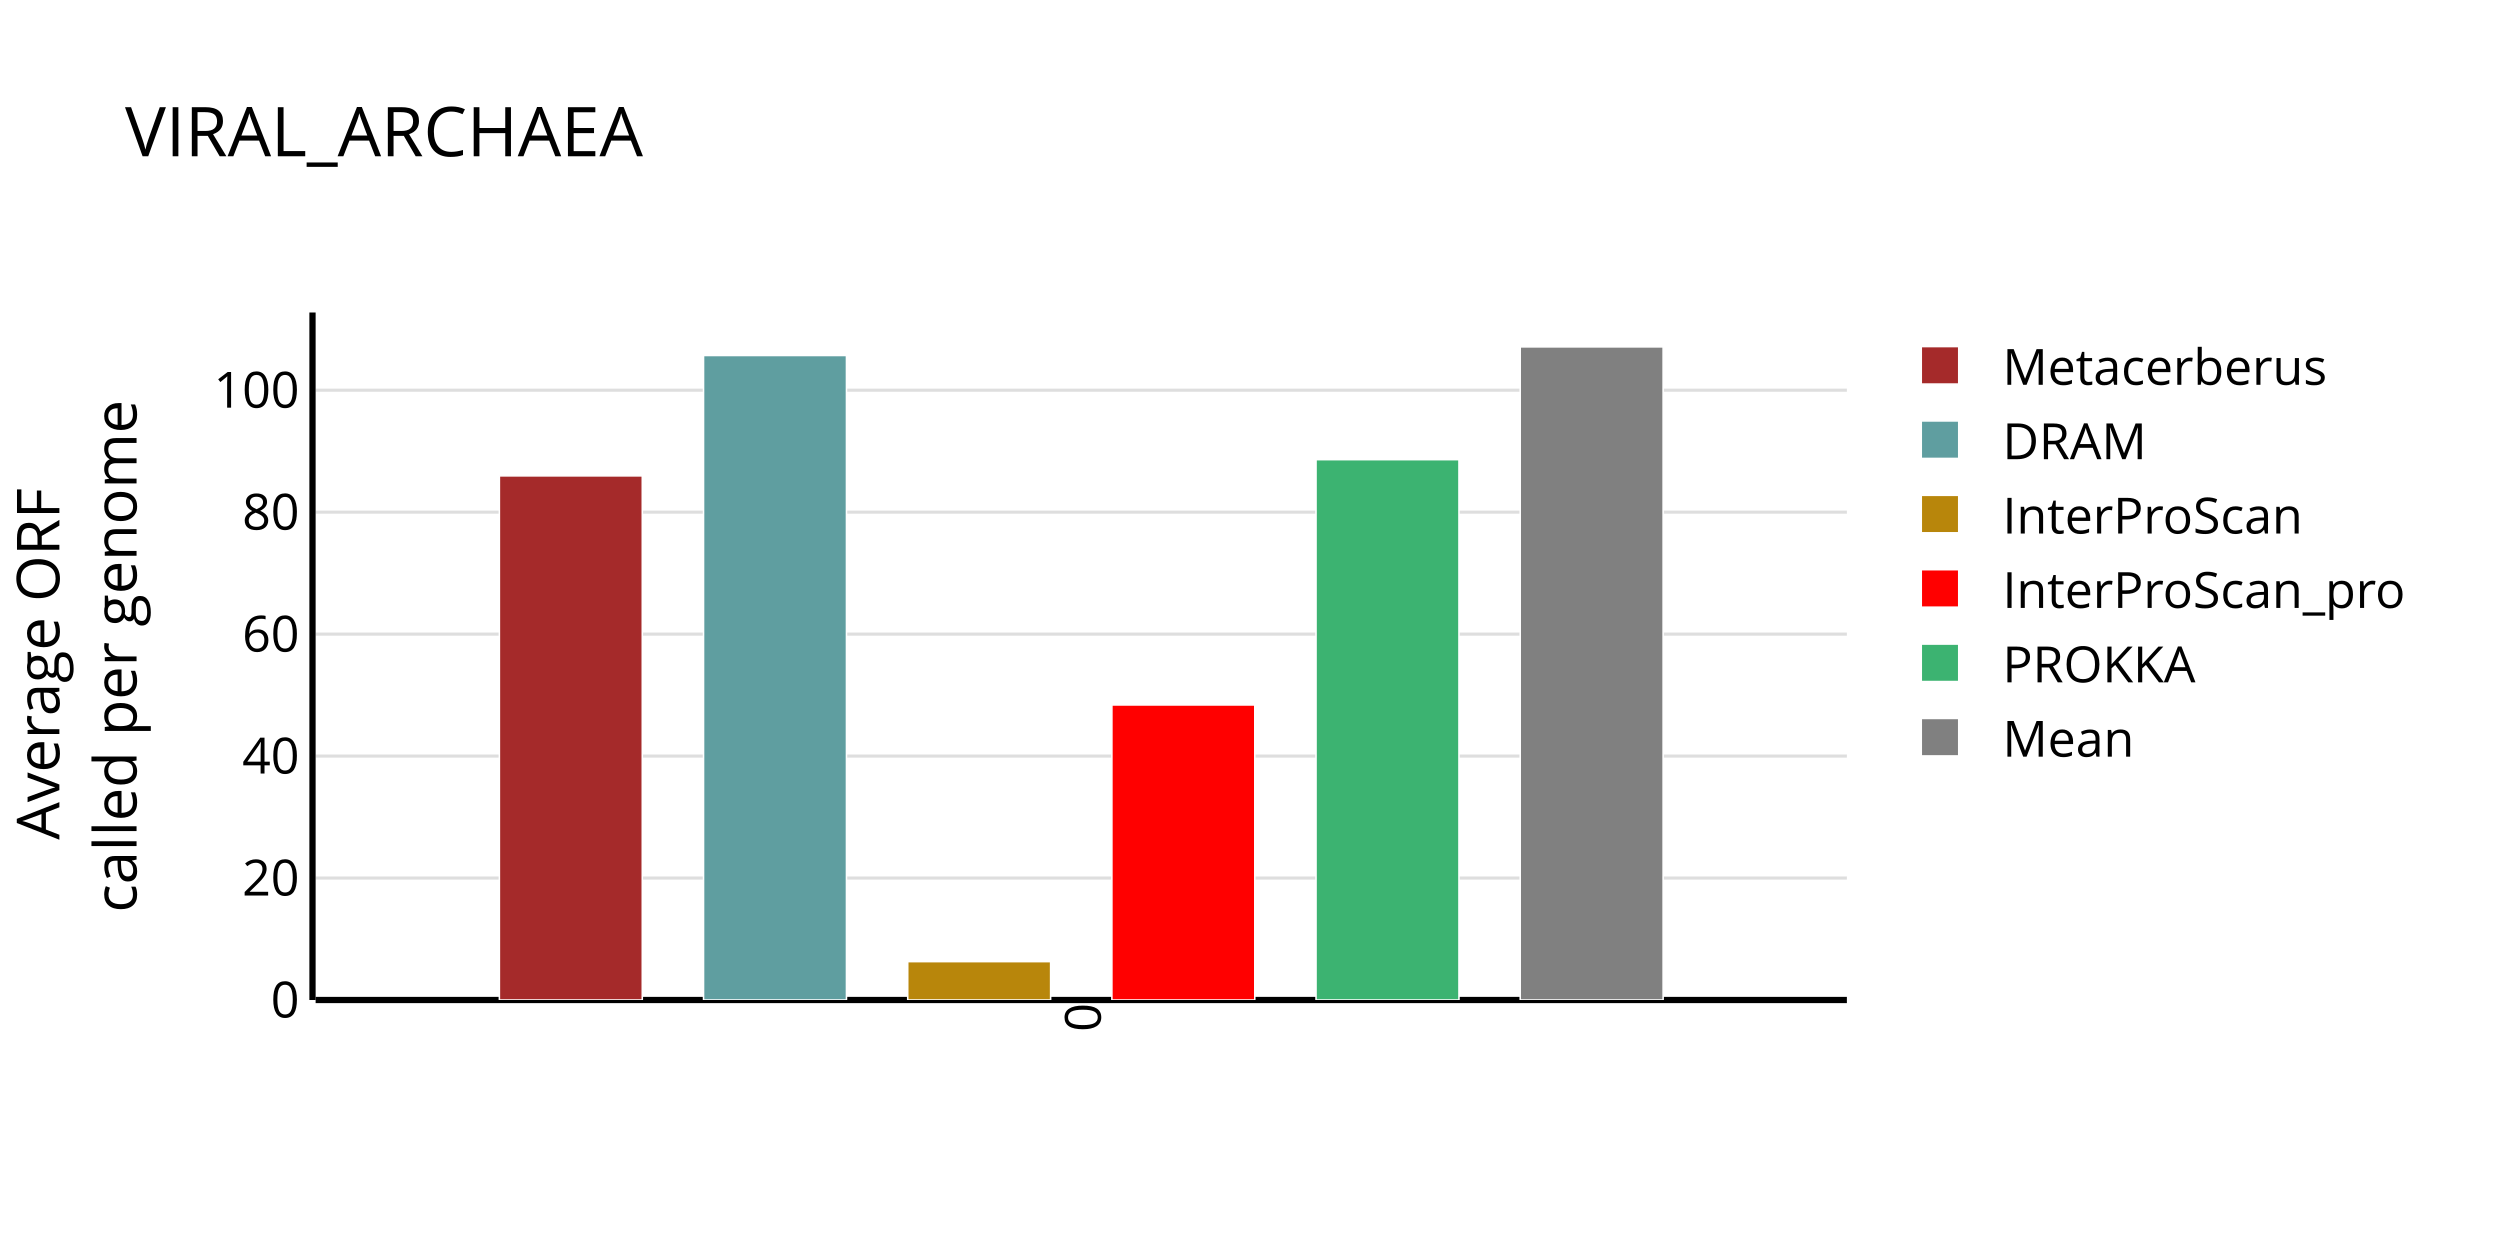
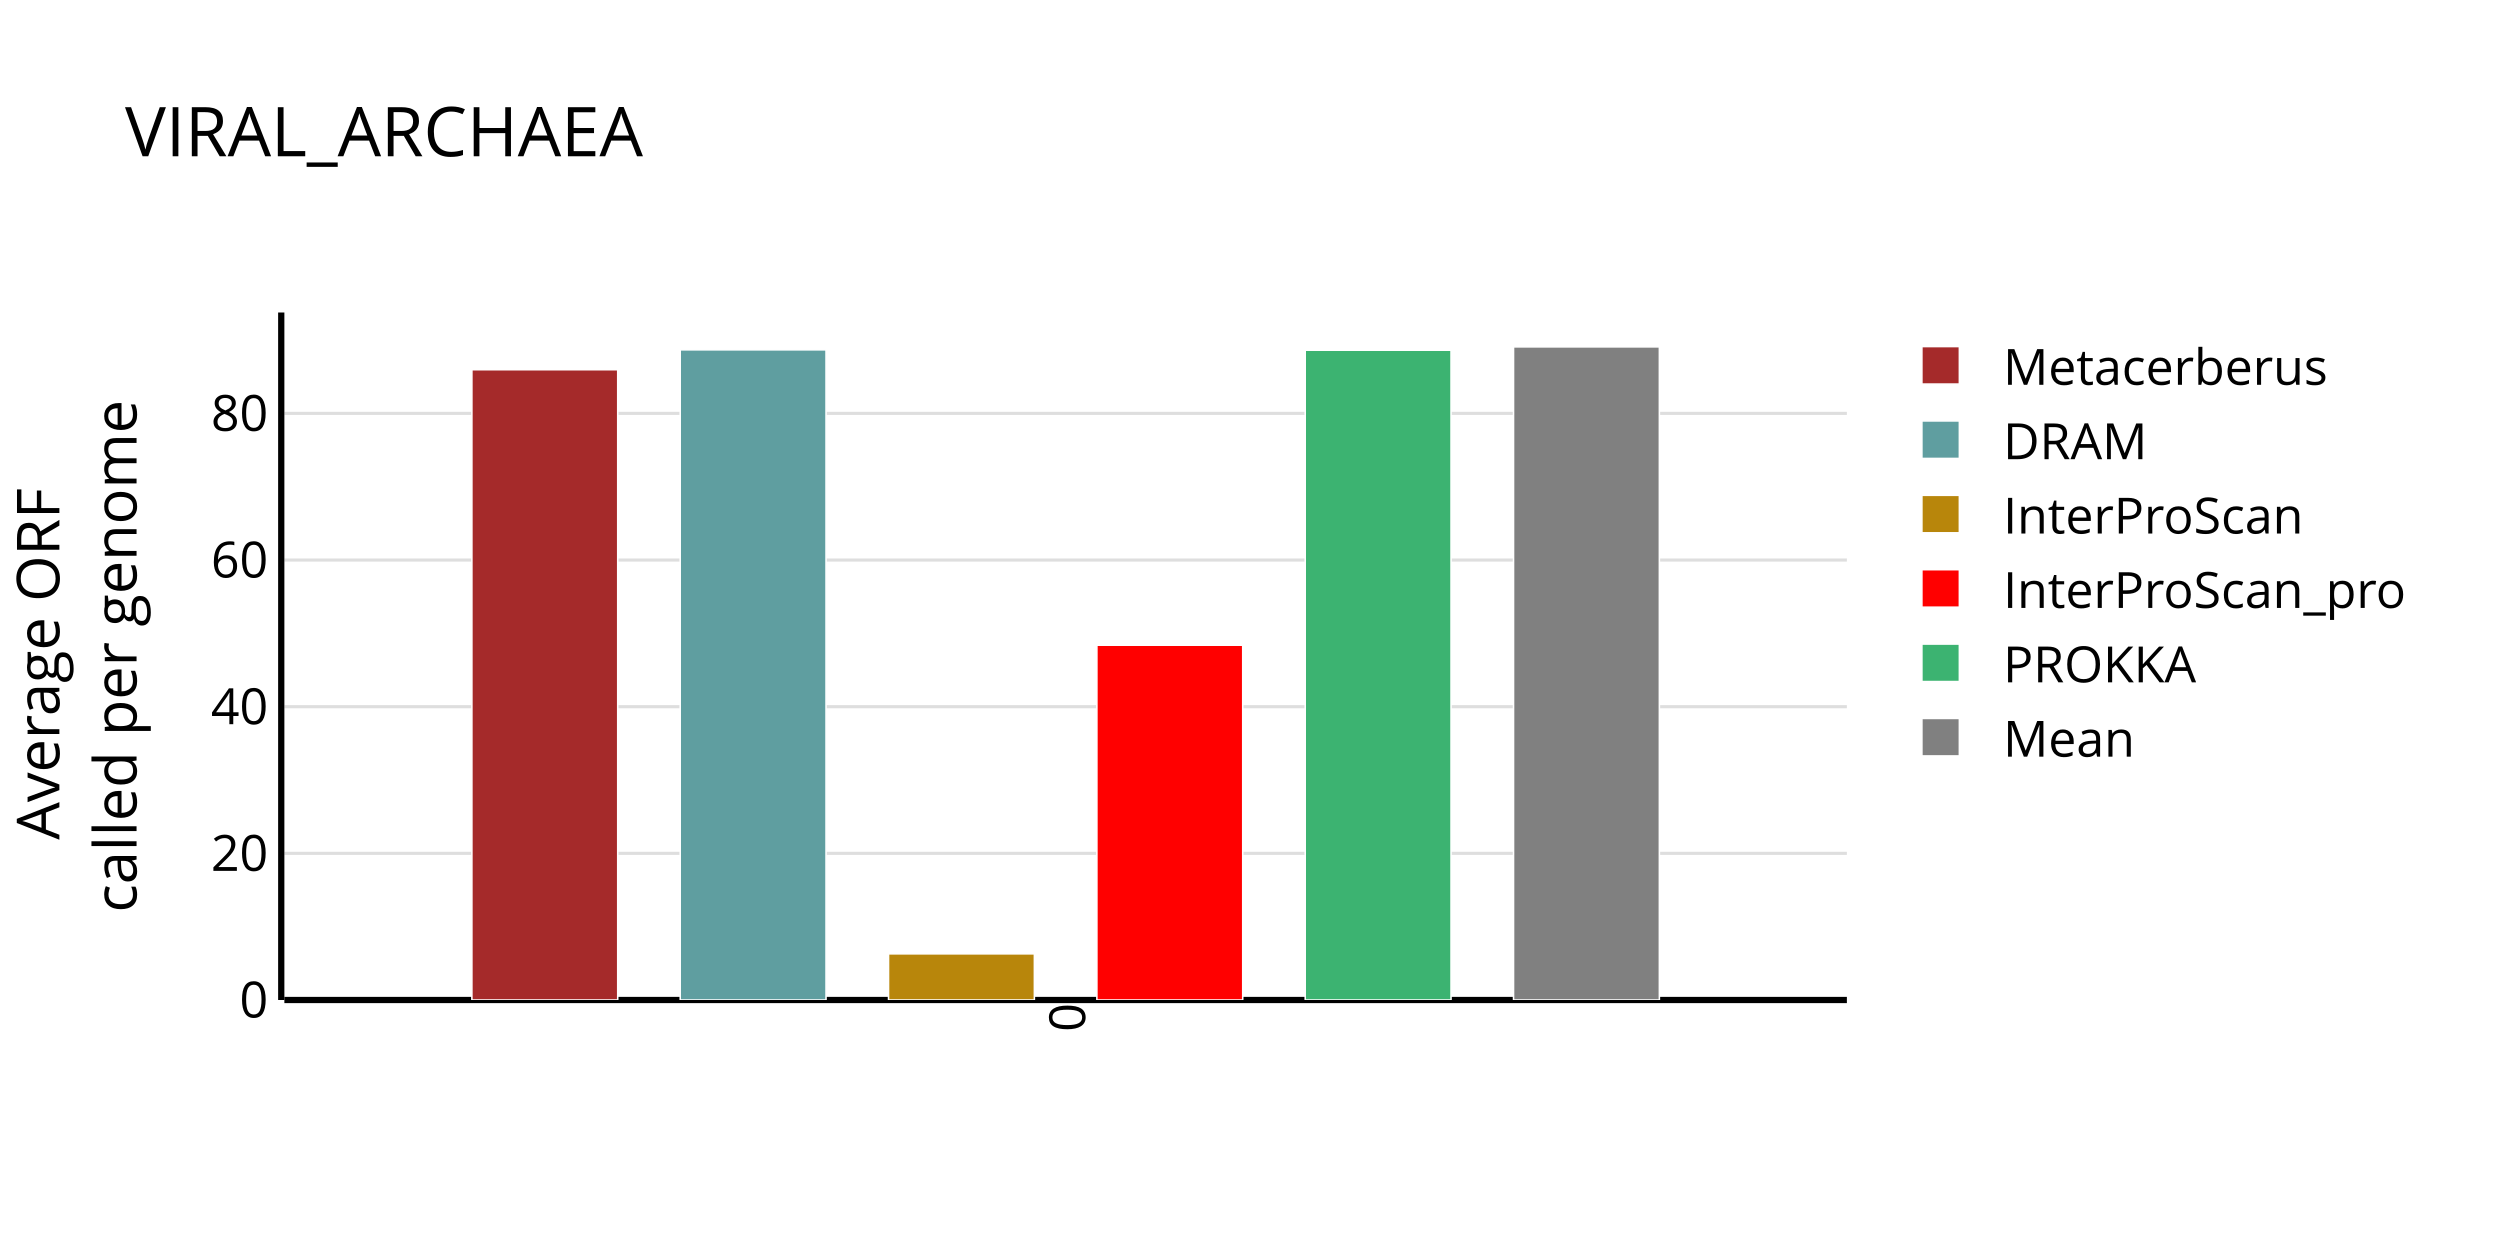
<svg xmlns="http://www.w3.org/2000/svg" class="main-svg" width="800" height="400" style="" viewBox="0 0 800 400">
  <rect x="0" y="0" width="800" height="400" style="fill: rgb(255, 255, 255); fill-opacity: 1;" />
-   <defs id="defs-e91d10">
+   <defs id="defs-278fcc">
    <g class="clips">
-       <clipPath id="clipe91d10xyplot" class="plotclip">
-         <rect width="490" height="220" />
-       </clipPath>
-       <clipPath class="axesclip" id="clipe91d10x">
-         <rect x="101" y="0" width="490" height="400" />
-       </clipPath>
-       <clipPath class="axesclip" id="clipe91d10y">
+       <clipPath id="clip278fccxyplot" class="plotclip">
+         <rect width="500" height="220" />
+       </clipPath>
+       <clipPath class="axesclip" id="clip278fccx">
+         <rect x="91" y="0" width="500" height="400" />
+       </clipPath>
+       <clipPath class="axesclip" id="clip278fccy">
        <rect x="0" y="100" width="800" height="220" />
      </clipPath>
-       <clipPath class="axesclip" id="clipe91d10xy">
-         <rect x="101" y="100" width="490" height="220" />
+       <clipPath class="axesclip" id="clip278fccxy">
+         <rect x="91" y="100" width="500" height="220" />
      </clipPath>
    </g>
    <g class="gradients" />
    <g class="patterns" />
  </defs>
  <g class="bglayer" />
  <g class="layer-below">
    <g class="imagelayer" />
    <g class="shapelayer" />
  </g>
  <g class="cartesianlayer">
    <g class="subplot xy">
      <g class="layer-subplot">
        <g class="shapelayer" />
        <g class="imagelayer" />
      </g>
      <g class="gridlayer">
        <g class="x">
-           <path class="xgrid crisp" transform="translate(346,0)" d="M0,100v220" style="stroke: rgb(0, 0, 0); stroke-opacity: 0; stroke-width: 1px;" />
+           <path class="xgrid crisp" transform="translate(341,0)" d="M0,100v220" style="stroke: rgb(0, 0, 0); stroke-opacity: 0; stroke-width: 1px;" />
        </g>
        <g class="y">
-           <path class="ygrid crisp" transform="translate(0,280.97)" d="M101,0h490" style="stroke: rgb(38, 38, 38); stroke-opacity: 0.15; stroke-width: 1px;" />
-           <path class="ygrid crisp" transform="translate(0,241.94)" d="M101,0h490" style="stroke: rgb(38, 38, 38); stroke-opacity: 0.15; stroke-width: 1px;" />
-           <path class="ygrid crisp" transform="translate(0,202.92)" d="M101,0h490" style="stroke: rgb(38, 38, 38); stroke-opacity: 0.15; stroke-width: 1px;" />
-           <path class="ygrid crisp" transform="translate(0,163.89)" d="M101,0h490" style="stroke: rgb(38, 38, 38); stroke-opacity: 0.15; stroke-width: 1px;" />
-           <path class="ygrid crisp" transform="translate(0,124.86)" d="M101,0h490" style="stroke: rgb(38, 38, 38); stroke-opacity: 0.15; stroke-width: 1px;" />
+           <path class="ygrid crisp" transform="translate(0,273.07)" d="M91,0h500" style="stroke: rgb(38, 38, 38); stroke-opacity: 0.15; stroke-width: 1px;" />
+           <path class="ygrid crisp" transform="translate(0,226.14)" d="M91,0h500" style="stroke: rgb(38, 38, 38); stroke-opacity: 0.15; stroke-width: 1px;" />
+           <path class="ygrid crisp" transform="translate(0,179.21)" d="M91,0h500" style="stroke: rgb(38, 38, 38); stroke-opacity: 0.15; stroke-width: 1px;" />
+           <path class="ygrid crisp" transform="translate(0,132.28)" d="M91,0h500" style="stroke: rgb(38, 38, 38); stroke-opacity: 0.15; stroke-width: 1px;" />
        </g>
      </g>
      <g class="zerolinelayer">
-         <path class="yzl zl crisp" transform="translate(0,320)" d="M101,0h490" style="stroke: rgb(0, 0, 0); stroke-opacity: 1; stroke-width: 2px;" />
+         <path class="yzl zl crisp" transform="translate(0,320)" d="M91,0h500" style="stroke: rgb(0, 0, 0); stroke-opacity: 1; stroke-width: 2px;" />
      </g>
      <path class="xlines-below" />
      <path class="ylines-below" />
      <g class="overlines-below" />
      <g class="xaxislayer-below" />
      <g class="yaxislayer-below" />
      <g class="overaxes-below" />
-       <g class="plot" transform="translate(101,100)" clip-path="url(#clipe91d10xyplot)">
+       <g class="plot" transform="translate(91,100)" clip-path="url(#clip278fccxyplot)">
        <g class="barlayer mlayer">
          <g class="trace bars" style="opacity: 1;">
            <g class="points">
              <g class="point">
-                 <path d="M58.8,220V52.28H104.53V220Z" style="vector-effect: non-scaling-stroke; opacity: 1; stroke-width: 0.5px; fill: rgb(165, 42, 42); fill-opacity: 1; stroke: rgb(255, 255, 255); stroke-opacity: 1;" />
-               </g>
-             </g>
-           </g>
-           <g class="trace bars" style="opacity: 1;">
-             <g class="points">
-               <g class="point">
-                 <path d="M124.13,220V13.76H169.87V220Z" style="vector-effect: non-scaling-stroke; opacity: 1; stroke-width: 0.5px; fill: rgb(95, 158, 160); fill-opacity: 1; stroke: rgb(255, 255, 255); stroke-opacity: 1;" />
-               </g>
-             </g>
-           </g>
-           <g class="trace bars" style="opacity: 1;">
-             <g class="points">
-               <g class="point">
-                 <path d="M189.47,220V207.72H235.2V220Z" style="vector-effect: non-scaling-stroke; opacity: 1; stroke-width: 0.5px; fill: rgb(184, 134, 11); fill-opacity: 1; stroke: rgb(255, 255, 255); stroke-opacity: 1;" />
-               </g>
-             </g>
-           </g>
-           <g class="trace bars" style="opacity: 1;">
-             <g class="points">
-               <g class="point">
-                 <path d="M254.8,220V125.59H300.53V220Z" style="vector-effect: non-scaling-stroke; opacity: 1; stroke-width: 0.5px; fill: rgb(255, 0, 0); fill-opacity: 1; stroke: rgb(255, 255, 255); stroke-opacity: 1;" />
-               </g>
-             </g>
-           </g>
-           <g class="trace bars" style="opacity: 1;">
-             <g class="points">
-               <g class="point">
-                 <path d="M320.13,220V47.09H365.87V220Z" style="vector-effect: non-scaling-stroke; opacity: 1; stroke-width: 0.5px; fill: rgb(60, 179, 113); fill-opacity: 1; stroke: rgb(255, 255, 255); stroke-opacity: 1;" />
-               </g>
-             </g>
-           </g>
-           <g class="trace bars" style="opacity: 1;">
-             <g class="points">
-               <g class="point">
-                 <path d="M385.47,220V11H431.2V220Z" style="vector-effect: non-scaling-stroke; opacity: 1; stroke-width: 0.5px; fill: rgb(128, 128, 128); fill-opacity: 1; stroke: rgb(255, 255, 255); stroke-opacity: 1;" />
+                 <path d="M60,220V18.31H106.67V220Z" style="vector-effect: non-scaling-stroke; opacity: 1; stroke-width: 0.5px; fill: rgb(165, 42, 42); fill-opacity: 1; stroke: rgb(255, 255, 255); stroke-opacity: 1;" />
+               </g>
+             </g>
+           </g>
+           <g class="trace bars" style="opacity: 1;">
+             <g class="points">
+               <g class="point">
+                 <path d="M126.67,220V11.95H173.33V220Z" style="vector-effect: non-scaling-stroke; opacity: 1; stroke-width: 0.5px; fill: rgb(95, 158, 160); fill-opacity: 1; stroke: rgb(255, 255, 255); stroke-opacity: 1;" />
+               </g>
+             </g>
+           </g>
+           <g class="trace bars" style="opacity: 1;">
+             <g class="points">
+               <g class="point">
+                 <path d="M193.33,220V205.23H240V220Z" style="vector-effect: non-scaling-stroke; opacity: 1; stroke-width: 0.5px; fill: rgb(184, 134, 11); fill-opacity: 1; stroke: rgb(255, 255, 255); stroke-opacity: 1;" />
+               </g>
+             </g>
+           </g>
+           <g class="trace bars" style="opacity: 1;">
+             <g class="points">
+               <g class="point">
+                 <path d="M260,220V106.47H306.67V220Z" style="vector-effect: non-scaling-stroke; opacity: 1; stroke-width: 0.5px; fill: rgb(255, 0, 0); fill-opacity: 1; stroke: rgb(255, 255, 255); stroke-opacity: 1;" />
+               </g>
+             </g>
+           </g>
+           <g class="trace bars" style="opacity: 1;">
+             <g class="points">
+               <g class="point">
+                 <path d="M326.67,220V12.07H373.33V220Z" style="vector-effect: non-scaling-stroke; opacity: 1; stroke-width: 0.5px; fill: rgb(60, 179, 113); fill-opacity: 1; stroke: rgb(255, 255, 255); stroke-opacity: 1;" />
+               </g>
+             </g>
+           </g>
+           <g class="trace bars" style="opacity: 1;">
+             <g class="points">
+               <g class="point">
+                 <path d="M393.33,220V11H440V220Z" style="vector-effect: non-scaling-stroke; opacity: 1; stroke-width: 0.5px; fill: rgb(128, 128, 128); fill-opacity: 1; stroke: rgb(255, 255, 255); stroke-opacity: 1;" />
              </g>
            </g>
          </g>
        </g>
      </g>
      <g class="overplot" />
      <path class="xlines-above crisp" d="M0,0" style="fill: none;" />
-       <path class="ylines-above crisp" d="M100,100V320" style="fill: none; stroke-width: 2px; stroke: rgb(0, 0, 0); stroke-opacity: 1;" />
+       <path class="ylines-above crisp" d="M90,100V320" style="fill: none; stroke-width: 2px; stroke: rgb(0, 0, 0); stroke-opacity: 1;" />
      <g class="overlines-above" />
      <g class="xaxislayer-above">
        <g class="xtick">
-           <text text-anchor="start" x="2.8" y="329" transform="translate(346,0) rotate(90,2.8,321)" style="font-family: 'Open Sans', verdana, arial, sans-serif; font-size: 16px; fill: rgb(0, 0, 0); fill-opacity: 1; white-space: pre; opacity: 1;">0</text>
+           <text text-anchor="start" x="2.8" y="329" transform="translate(341,0) rotate(90,2.8,321)" style="font-family: 'Open Sans', verdana, arial, sans-serif; font-size: 16px; fill: rgb(0, 0, 0); fill-opacity: 1; white-space: pre; opacity: 1;">0</text>
        </g>
      </g>
      <g class="yaxislayer-above">
        <g class="ytick">
-           <text text-anchor="end" x="95.8" y="5.6" transform="translate(0,320)" style="font-family: 'Open Sans', verdana, arial, sans-serif; font-size: 16px; fill: rgb(0, 0, 0); fill-opacity: 1; white-space: pre; opacity: 1;">0</text>
-         </g>
-         <g class="ytick">
-           <text text-anchor="end" x="95.8" y="5.6" style="font-family: 'Open Sans', verdana, arial, sans-serif; font-size: 16px; fill: rgb(0, 0, 0); fill-opacity: 1; white-space: pre; opacity: 1;" transform="translate(0,280.97)">20</text>
-         </g>
-         <g class="ytick">
-           <text text-anchor="end" x="95.8" y="5.6" style="font-family: 'Open Sans', verdana, arial, sans-serif; font-size: 16px; fill: rgb(0, 0, 0); fill-opacity: 1; white-space: pre; opacity: 1;" transform="translate(0,241.94)">40</text>
-         </g>
-         <g class="ytick">
-           <text text-anchor="end" x="95.8" y="5.6" style="font-family: 'Open Sans', verdana, arial, sans-serif; font-size: 16px; fill: rgb(0, 0, 0); fill-opacity: 1; white-space: pre; opacity: 1;" transform="translate(0,202.92)">60</text>
-         </g>
-         <g class="ytick">
-           <text text-anchor="end" x="95.8" y="5.6" style="font-family: 'Open Sans', verdana, arial, sans-serif; font-size: 16px; fill: rgb(0, 0, 0); fill-opacity: 1; white-space: pre; opacity: 1;" transform="translate(0,163.89)">80</text>
-         </g>
-         <g class="ytick">
-           <text text-anchor="end" x="95.8" y="5.6" style="font-family: 'Open Sans', verdana, arial, sans-serif; font-size: 16px; fill: rgb(0, 0, 0); fill-opacity: 1; white-space: pre; opacity: 1;" transform="translate(0,124.86)">100</text>
+           <text text-anchor="end" x="85.8" y="5.6" transform="translate(0,320)" style="font-family: 'Open Sans', verdana, arial, sans-serif; font-size: 16px; fill: rgb(0, 0, 0); fill-opacity: 1; white-space: pre; opacity: 1;">0</text>
+         </g>
+         <g class="ytick">
+           <text text-anchor="end" x="85.8" y="5.6" style="font-family: 'Open Sans', verdana, arial, sans-serif; font-size: 16px; fill: rgb(0, 0, 0); fill-opacity: 1; white-space: pre; opacity: 1;" transform="translate(0,273.07)">20</text>
+         </g>
+         <g class="ytick">
+           <text text-anchor="end" x="85.8" y="5.6" style="font-family: 'Open Sans', verdana, arial, sans-serif; font-size: 16px; fill: rgb(0, 0, 0); fill-opacity: 1; white-space: pre; opacity: 1;" transform="translate(0,226.14)">40</text>
+         </g>
+         <g class="ytick">
+           <text text-anchor="end" x="85.8" y="5.6" style="font-family: 'Open Sans', verdana, arial, sans-serif; font-size: 16px; fill: rgb(0, 0, 0); fill-opacity: 1; white-space: pre; opacity: 1;" transform="translate(0,179.21)">60</text>
+         </g>
+         <g class="ytick">
+           <text text-anchor="end" x="85.8" y="5.6" style="font-family: 'Open Sans', verdana, arial, sans-serif; font-size: 16px; fill: rgb(0, 0, 0); fill-opacity: 1; white-space: pre; opacity: 1;" transform="translate(0,132.28)">80</text>
        </g>
      </g>
      <g class="overaxes-above" />
    </g>
  </g>
  <g class="polarlayer" />
  <g class="ternarylayer" />
  <g class="geolayer" />
  <g class="funnelarealayer" />
  <g class="pielayer" />
  <g class="iciclelayer" />
  <g class="treemaplayer" />
  <g class="sunburstlayer" />
  <g class="glimages" />
-   <defs id="topdefs-e91d10">
+   <defs id="topdefs-278fcc">
    <g class="clips" />
-     <clipPath id="legende91d10">
+     <clipPath id="legend278fcc">
      <rect width="187" height="153" x="0" y="0" />
    </clipPath>
  </defs>
  <g class="layer-above">
    <g class="imagelayer" />
    <g class="shapelayer" />
  </g>
  <g class="infolayer">
-     <g class="legend" pointer-events="all" transform="translate(600.8,100)">
+     <g class="legend" pointer-events="all" transform="translate(601,100)">
      <rect class="bg" shape-rendering="crispEdges" width="187" height="153" x="0" y="0" style="stroke: rgb(68, 68, 68); stroke-opacity: 1; fill: rgb(255, 255, 255); fill-opacity: 1; stroke-width: 0px;" />
-       <g class="scrollbox" transform="" clip-path="url(#legende91d10)">
+       <g class="scrollbox" transform="" clip-path="url(#legend278fcc)">
        <g class="groups">
          <g class="traces" transform="translate(0,16.9)" style="opacity: 1;">
            <text class="legendtext" text-anchor="start" x="40" y="6.24" style="font-family: 'Open Sans', verdana, arial, sans-serif; font-size: 16px; fill: rgb(0, 0, 0); fill-opacity: 1; white-space: pre;">Metacerberus</text>
            <g class="layers" style="opacity: 1;">
              <g class="legendfill" />
              <g class="legendlines" />
              <g class="legendsymbols">
                <g class="legendpoints">
                  <path class="legendundefined" d="M6,6H-6V-6H6Z" transform="translate(20,0)" style="stroke-width: 0.5px; fill: rgb(165, 42, 42); fill-opacity: 1; stroke: rgb(255, 255, 255); stroke-opacity: 1;" />
                </g>
              </g>
            </g>
            <rect class="legendtoggle" x="0" y="-11.9" width="181.406" height="23.8" style="fill: rgb(0, 0, 0); fill-opacity: 0;" />
          </g>
          <g class="traces" transform="translate(0,40.7)" style="opacity: 1;">
            <text class="legendtext" text-anchor="start" x="40" y="6.24" style="font-family: 'Open Sans', verdana, arial, sans-serif; font-size: 16px; fill: rgb(0, 0, 0); fill-opacity: 1; white-space: pre;">DRAM</text>
            <g class="layers" style="opacity: 1;">
              <g class="legendfill" />
              <g class="legendlines" />
              <g class="legendsymbols">
                <g class="legendpoints">
                  <path class="legendundefined" d="M6,6H-6V-6H6Z" transform="translate(20,0)" style="stroke-width: 0.5px; fill: rgb(95, 158, 160); fill-opacity: 1; stroke: rgb(255, 255, 255); stroke-opacity: 1;" />
                </g>
              </g>
            </g>
            <rect class="legendtoggle" x="0" y="-11.9" width="181.406" height="23.8" style="fill: rgb(0, 0, 0); fill-opacity: 0;" />
          </g>
          <g class="traces" transform="translate(0,64.5)" style="opacity: 1;">
            <text class="legendtext" text-anchor="start" x="40" y="6.24" style="font-family: 'Open Sans', verdana, arial, sans-serif; font-size: 16px; fill: rgb(0, 0, 0); fill-opacity: 1; white-space: pre;">InterProScan</text>
            <g class="layers" style="opacity: 1;">
              <g class="legendfill" />
              <g class="legendlines" />
              <g class="legendsymbols">
                <g class="legendpoints">
                  <path class="legendundefined" d="M6,6H-6V-6H6Z" transform="translate(20,0)" style="stroke-width: 0.5px; fill: rgb(184, 134, 11); fill-opacity: 1; stroke: rgb(255, 255, 255); stroke-opacity: 1;" />
                </g>
              </g>
            </g>
            <rect class="legendtoggle" x="0" y="-11.9" width="181.406" height="23.8" style="fill: rgb(0, 0, 0); fill-opacity: 0;" />
          </g>
          <g class="traces" transform="translate(0,88.3)" style="opacity: 1;">
            <text class="legendtext" text-anchor="start" x="40" y="6.24" style="font-family: 'Open Sans', verdana, arial, sans-serif; font-size: 16px; fill: rgb(0, 0, 0); fill-opacity: 1; white-space: pre;">InterProScan_pro</text>
            <g class="layers" style="opacity: 1;">
              <g class="legendfill" />
              <g class="legendlines" />
              <g class="legendsymbols">
                <g class="legendpoints">
                  <path class="legendundefined" d="M6,6H-6V-6H6Z" transform="translate(20,0)" style="stroke-width: 0.5px; fill: rgb(255, 0, 0); fill-opacity: 1; stroke: rgb(255, 255, 255); stroke-opacity: 1;" />
                </g>
              </g>
            </g>
            <rect class="legendtoggle" x="0" y="-11.9" width="181.406" height="23.8" style="fill: rgb(0, 0, 0); fill-opacity: 0;" />
          </g>
          <g class="traces" transform="translate(0,112.1)" style="opacity: 1;">
            <text class="legendtext" text-anchor="start" x="40" y="6.24" style="font-family: 'Open Sans', verdana, arial, sans-serif; font-size: 16px; fill: rgb(0, 0, 0); fill-opacity: 1; white-space: pre;">PROKKA</text>
            <g class="layers" style="opacity: 1;">
              <g class="legendfill" />
              <g class="legendlines" />
              <g class="legendsymbols">
                <g class="legendpoints">
                  <path class="legendundefined" d="M6,6H-6V-6H6Z" transform="translate(20,0)" style="stroke-width: 0.5px; fill: rgb(60, 179, 113); fill-opacity: 1; stroke: rgb(255, 255, 255); stroke-opacity: 1;" />
                </g>
              </g>
            </g>
            <rect class="legendtoggle" x="0" y="-11.9" width="181.406" height="23.8" style="fill: rgb(0, 0, 0); fill-opacity: 0;" />
          </g>
          <g class="traces" transform="translate(0,135.9)" style="opacity: 1;">
            <text class="legendtext" text-anchor="start" x="40" y="6.24" style="font-family: 'Open Sans', verdana, arial, sans-serif; font-size: 16px; fill: rgb(0, 0, 0); fill-opacity: 1; white-space: pre;">Mean</text>
            <g class="layers" style="opacity: 1;">
              <g class="legendfill" />
              <g class="legendlines" />
              <g class="legendsymbols">
                <g class="legendpoints">
                  <path class="legendundefined" d="M6,6H-6V-6H6Z" transform="translate(20,0)" style="stroke-width: 0.5px; fill: rgb(128, 128, 128); fill-opacity: 1; stroke: rgb(255, 255, 255); stroke-opacity: 1;" />
                </g>
              </g>
            </g>
            <rect class="legendtoggle" x="0" y="-11.9" width="181.406" height="23.8" style="fill: rgb(0, 0, 0); fill-opacity: 0;" />
          </g>
        </g>
      </g>
      <rect class="scrollbar" rx="20" ry="3" width="0" height="0" x="0" y="0" style="fill: rgb(128, 139, 164); fill-opacity: 1;" />
    </g>
    <g class="g-gtitle">
      <text class="gtitle" x="40" y="50" text-anchor="start" dy="0em" style="font-family: 'Open Sans', verdana, arial, sans-serif; font-size: 22px; fill: rgb(0, 0, 0); opacity: 1; font-weight: normal; white-space: pre;">VIRAL_ARCHAEA</text>
    </g>
    <g class="g-xtitle" />
-     <g class="g-ytitle" transform="translate(6.71875,0)">
-       <text class="ytitle" transform="rotate(-90,12.28125,210)" x="12.281" y="210" text-anchor="middle" style="font-family: 'Open Sans', verdana, arial, sans-serif; font-size: 19px; fill: rgb(0, 0, 0); opacity: 1; font-weight: normal; white-space: pre;">
-         <tspan class="line" dy="0em" x="12.281" y="210">Average ORF </tspan>
-         <tspan class="line" dy="1.3em" x="12.281" y="210"> called per genome</tspan>
+     <g class="g-ytitle" transform="translate(6.546875,0)">
+       <text class="ytitle" transform="rotate(-90,12.45312,210)" x="12.453" y="210" text-anchor="middle" style="font-family: 'Open Sans', verdana, arial, sans-serif; font-size: 19px; fill: rgb(0, 0, 0); opacity: 1; font-weight: normal; white-space: pre;">
+         <tspan class="line" dy="0em" x="12.453" y="210">Average ORF </tspan>
+         <tspan class="line" dy="1.3em" x="12.453" y="210"> called per genome</tspan>
      </text>
    </g>
  </g>
</svg>
